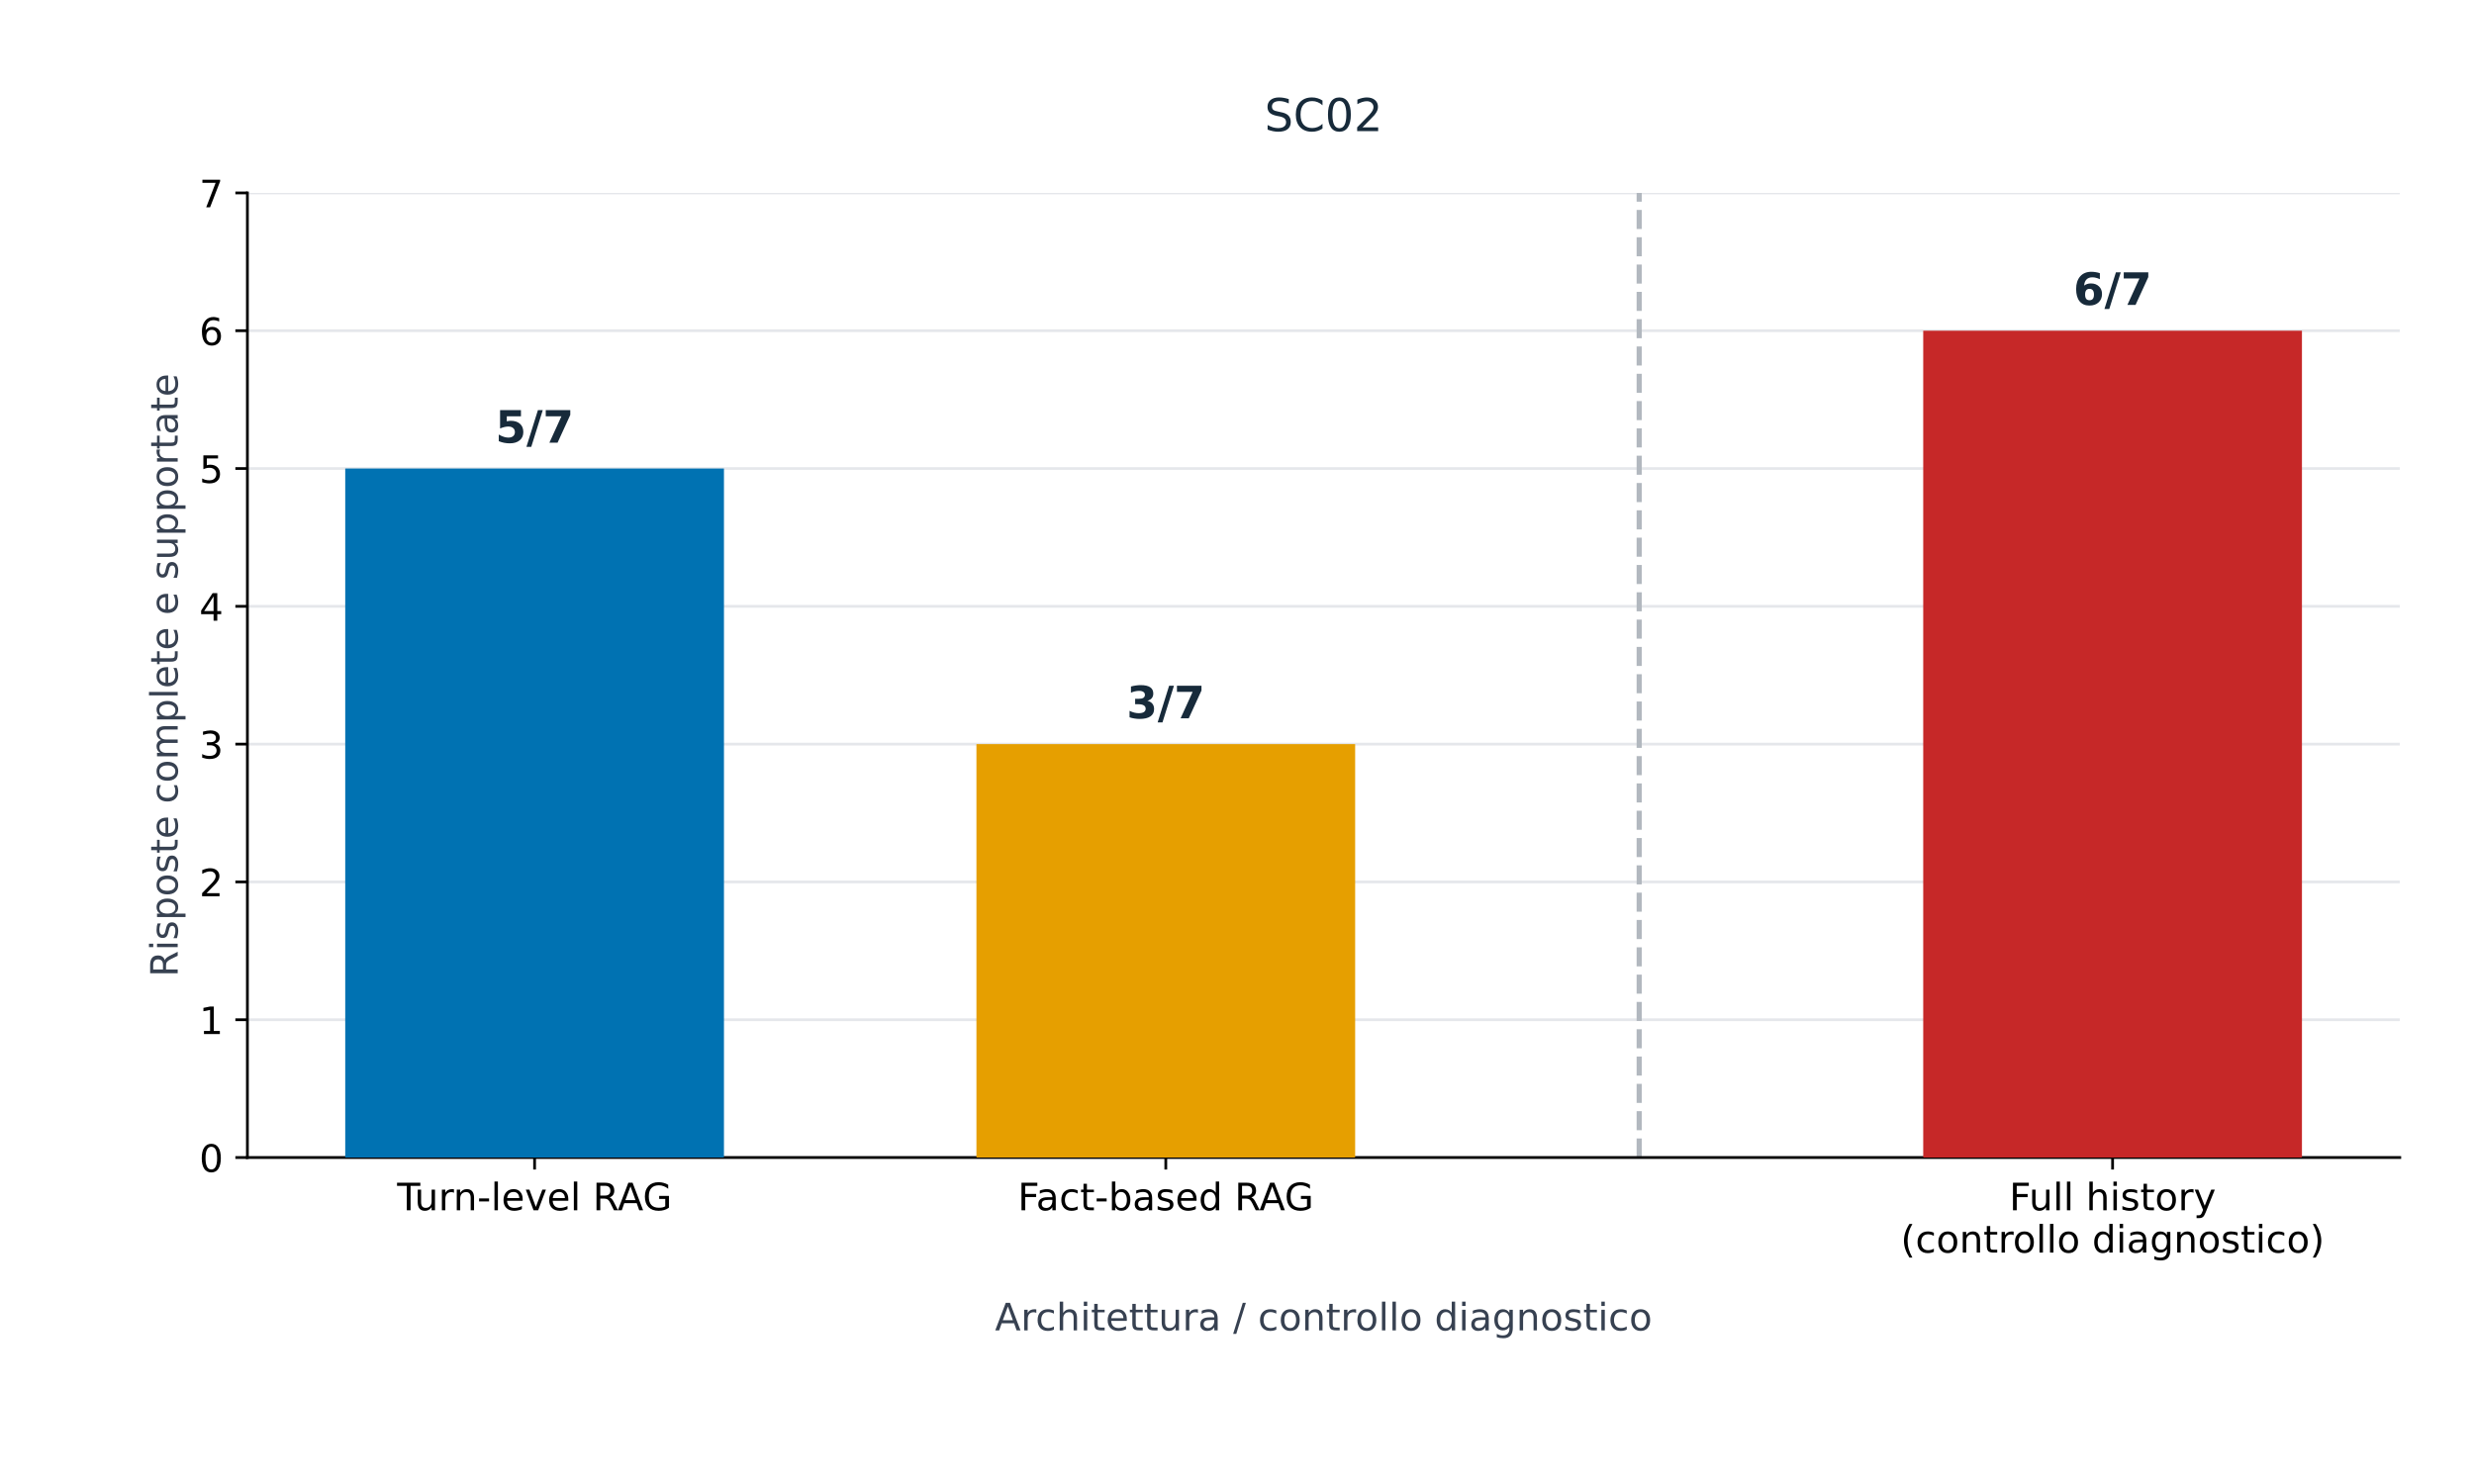
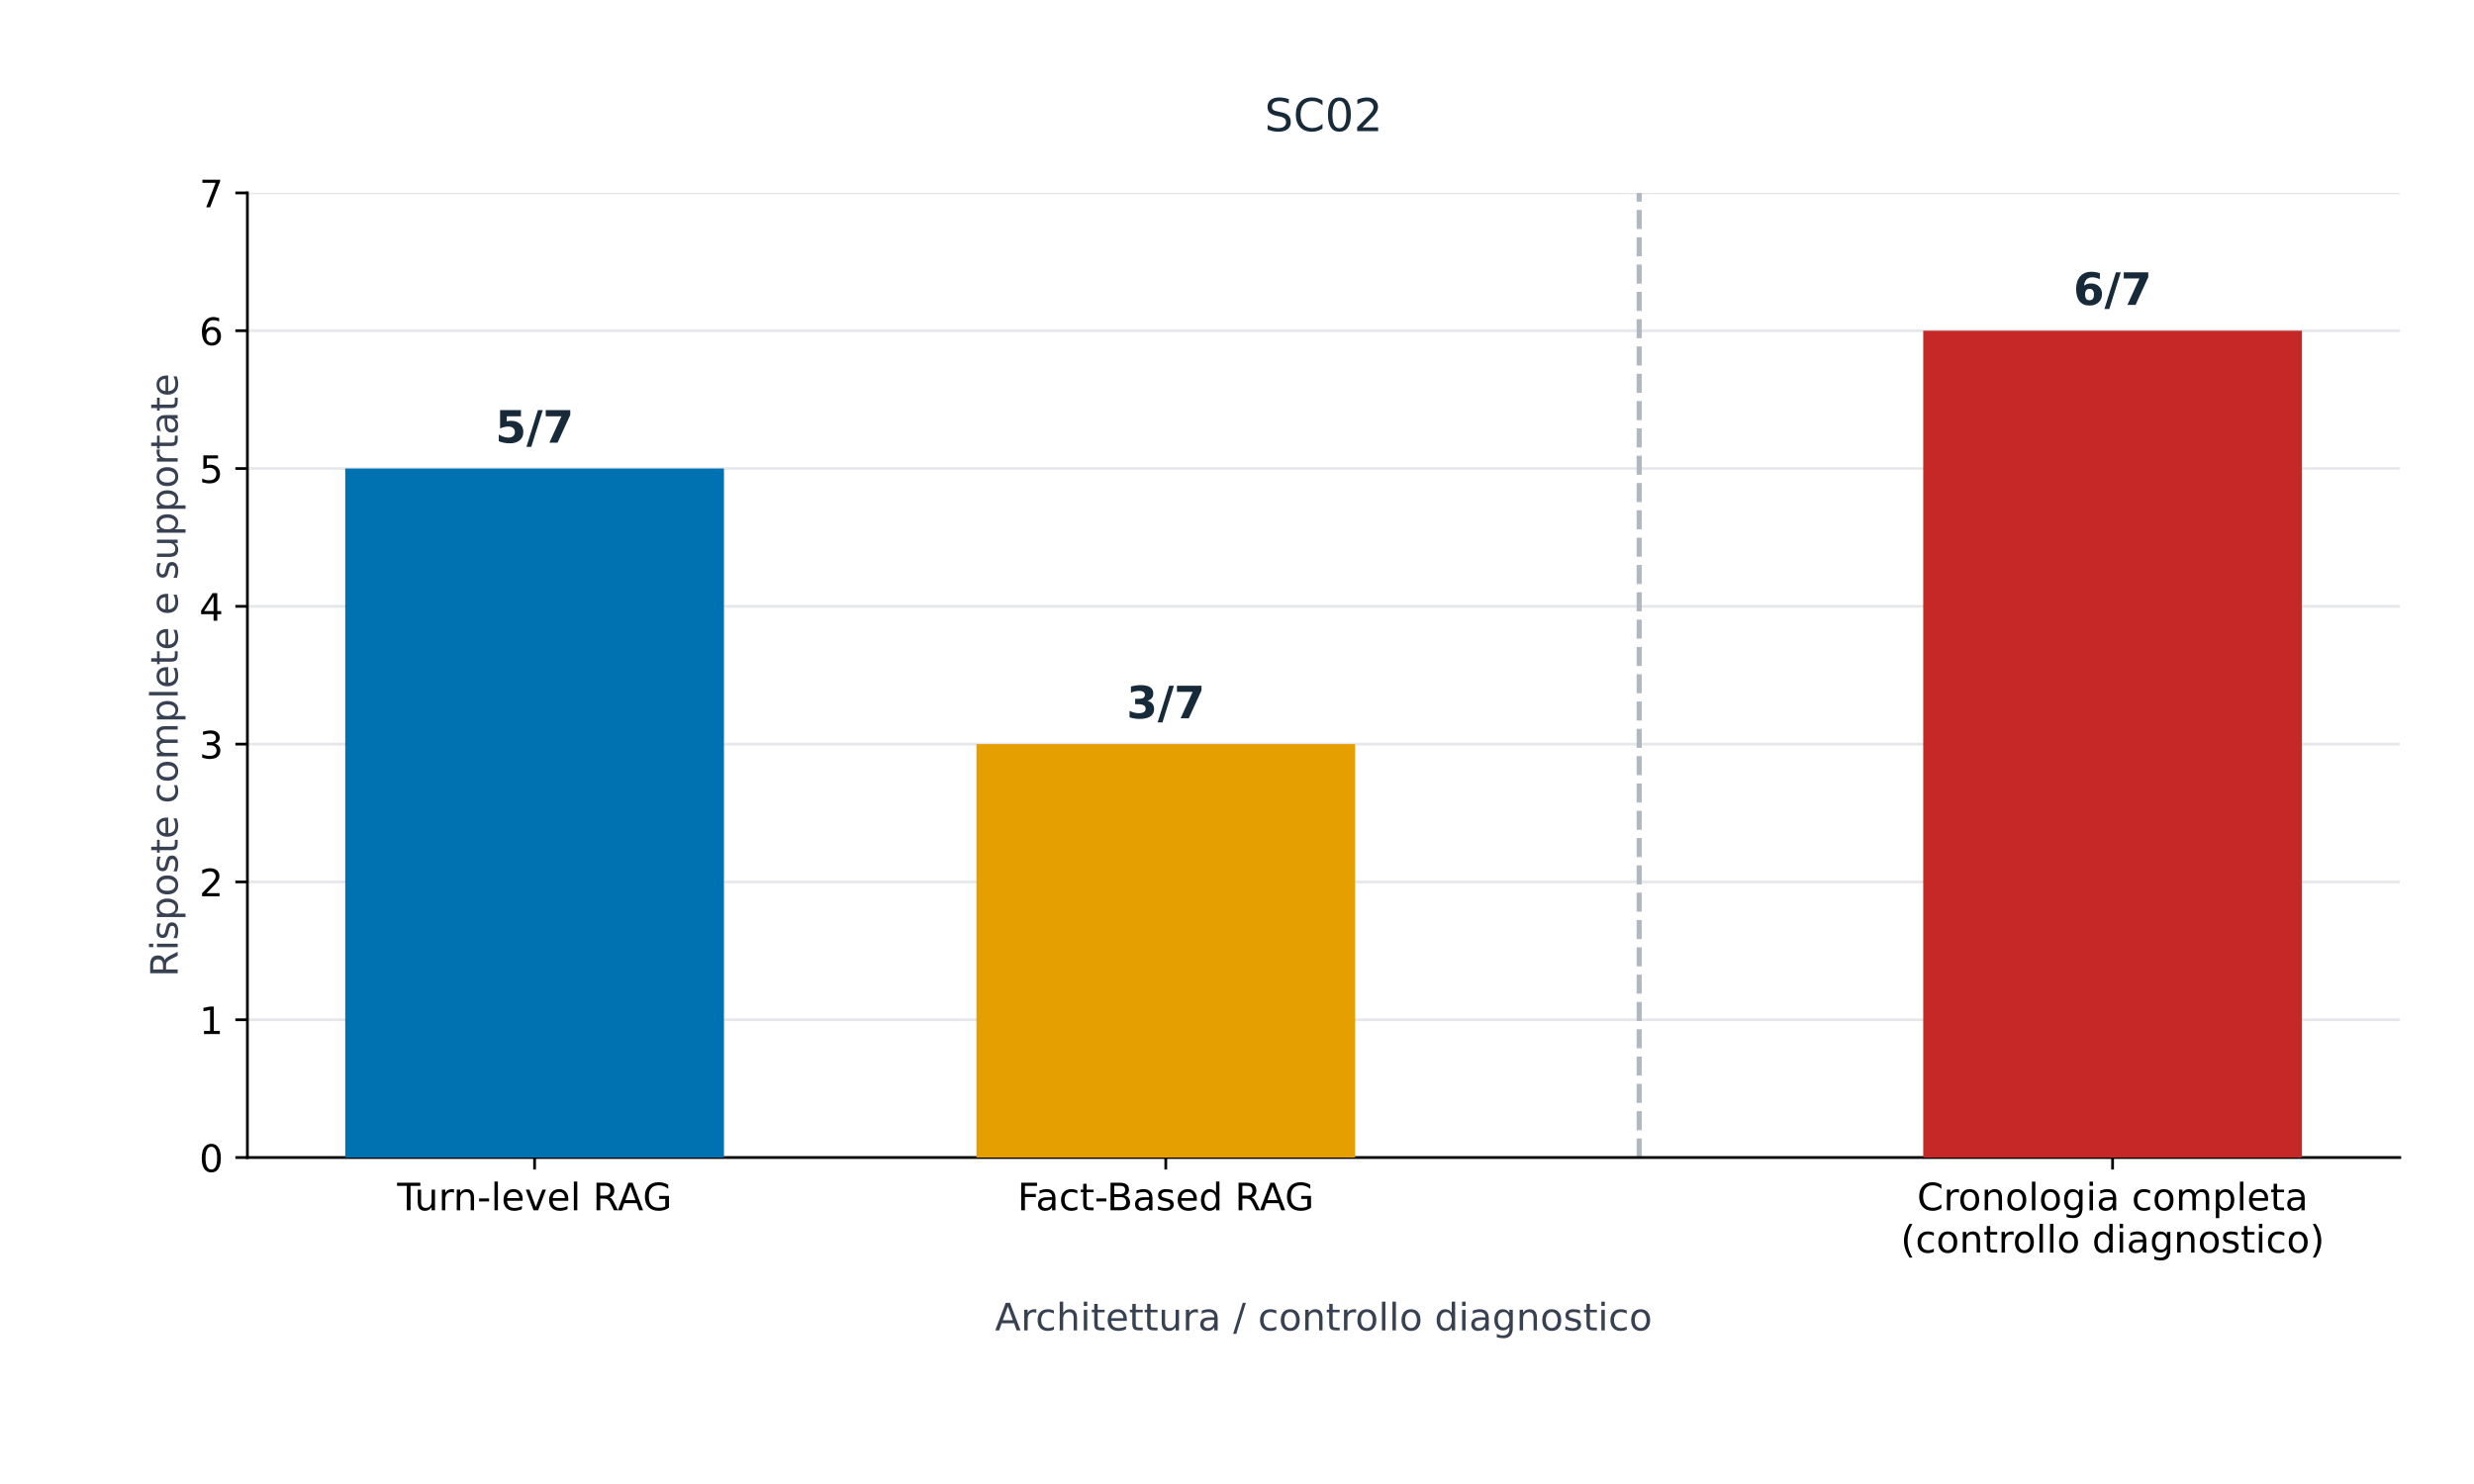
<svg xmlns="http://www.w3.org/2000/svg" xmlns:xlink="http://www.w3.org/1999/xlink" width="720pt" height="432pt" viewBox="0 0 720 432" version="1.1">
  <defs>
    <style type="text/css">*{stroke-linejoin: round; stroke-linecap: butt}</style>
  </defs>
  <g id="figure_1">
    <g id="patch_1">
      <path d="M 0 432  L 720 432  L 720 0  L 0 0  z " style="fill: #ffffff" />
    </g>
    <g id="axes_1">
      <g id="patch_2">
        <path d="M 72 336.96  L 698.4 336.96  L 698.4 56.16  L 72 56.16  z " style="fill: #ffffff" />
      </g>
      <g id="matplotlib.axis_1">
        <g id="xtick_1">
          <g id="line2d_1">
            <defs>
-               <path id="md474aef651" d="M 0 0  L 0 3.5  " style="stroke: #000000; stroke-width: 0.8" />
+               <path id="m322c8daa9d" d="M 0 0  L 0 3.5  " style="stroke: #000000; stroke-width: 0.8" />
            </defs>
            <g>
-               <use xlink:href="#md474aef651" x="155.581" y="336.96" style="stroke: #000000; stroke-width: 0.8" />
+               <use xlink:href="#m322c8daa9d" x="155.581" y="336.96" style="stroke: #000000; stroke-width: 0.8" />
            </g>
          </g>
          <g id="text_1">
            <text style="font: 11px 'DejaVu Sans'; text-anchor: middle" x="155.581" y="352.318" transform="rotate(-0 155.5812 352.3183)">Turn-level RAG</text>
          </g>
        </g>
        <g id="xtick_2">
          <g id="line2d_2">
            <g>
-               <use xlink:href="#md474aef651" x="339.276" y="336.96" style="stroke: #000000; stroke-width: 0.8" />
+               <use xlink:href="#m322c8daa9d" x="339.276" y="336.96" style="stroke: #000000; stroke-width: 0.8" />
            </g>
          </g>
          <g id="text_2">
-             <text style="font: 11px 'DejaVu Sans'; text-anchor: middle" x="339.276" y="352.318" transform="rotate(-0 339.2762 352.3183)">Fact-based RAG</text>
+             <text style="font: 11px 'DejaVu Sans'; text-anchor: middle" x="339.276" y="352.318" transform="rotate(-0 339.2762 352.3183)">Fact-Based RAG</text>
          </g>
        </g>
        <g id="xtick_3">
          <g id="line2d_3">
            <g>
-               <use xlink:href="#md474aef651" x="614.819" y="336.96" style="stroke: #000000; stroke-width: 0.8" />
+               <use xlink:href="#m322c8daa9d" x="614.819" y="336.96" style="stroke: #000000; stroke-width: 0.8" />
            </g>
          </g>
          <g id="text_3">
-             <text style="font: 11px 'DejaVu Sans'" transform="translate(584.7518 352.3183)">Full history</text>
+             <text style="font: 11px 'DejaVu Sans'" transform="translate(557.9161 352.3183)">Cronologia completa</text>
            <text style="font: 11px 'DejaVu Sans'" transform="translate(553.1526 364.6359)">(controllo diagnostico)</text>
          </g>
        </g>
        <g id="text_4">
          <text style="fill: #374151; font: 11px 'DejaVu Sans'; text-anchor: middle" x="385.2" y="387.282" transform="rotate(-0 385.2 387.2818)">Architettura / controllo diagnostico</text>
        </g>
      </g>
      <g id="matplotlib.axis_2">
        <g id="ytick_1">
          <g id="line2d_4">
-             <path d="M 72 336.96  L 698.4 336.96  " clip-path="url(#p51bc2d271f)" style="fill: none; stroke: #e5e7eb; stroke-width: 0.8; stroke-linecap: square" />
+             <path d="M 72 336.96  L 698.4 336.96  " clip-path="url(#p1b9c3fb567)" style="fill: none; stroke: #e5e7eb; stroke-width: 0.8; stroke-linecap: square" />
          </g>
          <g id="line2d_5">
            <defs>
-               <path id="m7764f9cfa3" d="M 0 0  L -3.5 0  " style="stroke: #000000; stroke-width: 0.8" />
+               <path id="md082bbdcc1" d="M 0 0  L -3.5 0  " style="stroke: #000000; stroke-width: 0.8" />
            </defs>
            <g>
-               <use xlink:href="#m7764f9cfa3" x="72" y="336.96" style="stroke: #000000; stroke-width: 0.8" />
+               <use xlink:href="#md082bbdcc1" x="72" y="336.96" style="stroke: #000000; stroke-width: 0.8" />
            </g>
          </g>
          <g id="text_5">
            <text style="font: 11px 'DejaVu Sans'; text-anchor: end" x="65" y="341.139" transform="rotate(-0 65 341.1391)">0</text>
          </g>
        </g>
        <g id="ytick_2">
          <g id="line2d_6">
-             <path d="M 72 296.846  L 698.4 296.846  " clip-path="url(#p51bc2d271f)" style="fill: none; stroke: #e5e7eb; stroke-width: 0.8; stroke-linecap: square" />
+             <path d="M 72 296.846  L 698.4 296.846  " clip-path="url(#p1b9c3fb567)" style="fill: none; stroke: #e5e7eb; stroke-width: 0.8; stroke-linecap: square" />
          </g>
          <g id="line2d_7">
            <g>
-               <use xlink:href="#m7764f9cfa3" x="72" y="296.846" style="stroke: #000000; stroke-width: 0.8" />
+               <use xlink:href="#md082bbdcc1" x="72" y="296.846" style="stroke: #000000; stroke-width: 0.8" />
            </g>
          </g>
          <g id="text_6">
            <text style="font: 11px 'DejaVu Sans'; text-anchor: end" x="65" y="301.025" transform="rotate(-0 65 301.0249)">1</text>
          </g>
        </g>
        <g id="ytick_3">
          <g id="line2d_8">
-             <path d="M 72 256.731  L 698.4 256.731  " clip-path="url(#p51bc2d271f)" style="fill: none; stroke: #e5e7eb; stroke-width: 0.8; stroke-linecap: square" />
+             <path d="M 72 256.731  L 698.4 256.731  " clip-path="url(#p1b9c3fb567)" style="fill: none; stroke: #e5e7eb; stroke-width: 0.8; stroke-linecap: square" />
          </g>
          <g id="line2d_9">
            <g>
-               <use xlink:href="#m7764f9cfa3" x="72" y="256.731" style="stroke: #000000; stroke-width: 0.8" />
+               <use xlink:href="#md082bbdcc1" x="72" y="256.731" style="stroke: #000000; stroke-width: 0.8" />
            </g>
          </g>
          <g id="text_7">
            <text style="font: 11px 'DejaVu Sans'; text-anchor: end" x="65" y="260.911" transform="rotate(-0 65 260.9106)">2</text>
          </g>
        </g>
        <g id="ytick_4">
          <g id="line2d_10">
-             <path d="M 72 216.617  L 698.4 216.617  " clip-path="url(#p51bc2d271f)" style="fill: none; stroke: #e5e7eb; stroke-width: 0.8; stroke-linecap: square" />
+             <path d="M 72 216.617  L 698.4 216.617  " clip-path="url(#p1b9c3fb567)" style="fill: none; stroke: #e5e7eb; stroke-width: 0.8; stroke-linecap: square" />
          </g>
          <g id="line2d_11">
            <g>
-               <use xlink:href="#m7764f9cfa3" x="72" y="216.617" style="stroke: #000000; stroke-width: 0.8" />
+               <use xlink:href="#md082bbdcc1" x="72" y="216.617" style="stroke: #000000; stroke-width: 0.8" />
            </g>
          </g>
          <g id="text_8">
            <text style="font: 11px 'DejaVu Sans'; text-anchor: end" x="65" y="220.796" transform="rotate(-0 65 220.7963)">3</text>
          </g>
        </g>
        <g id="ytick_5">
          <g id="line2d_12">
-             <path d="M 72 176.503  L 698.4 176.503  " clip-path="url(#p51bc2d271f)" style="fill: none; stroke: #e5e7eb; stroke-width: 0.8; stroke-linecap: square" />
+             <path d="M 72 176.503  L 698.4 176.503  " clip-path="url(#p1b9c3fb567)" style="fill: none; stroke: #e5e7eb; stroke-width: 0.8; stroke-linecap: square" />
          </g>
          <g id="line2d_13">
            <g>
-               <use xlink:href="#m7764f9cfa3" x="72" y="176.503" style="stroke: #000000; stroke-width: 0.8" />
+               <use xlink:href="#md082bbdcc1" x="72" y="176.503" style="stroke: #000000; stroke-width: 0.8" />
            </g>
          </g>
          <g id="text_9">
            <text style="font: 11px 'DejaVu Sans'; text-anchor: end" x="65" y="180.682" transform="rotate(-0 65 180.682)">4</text>
          </g>
        </g>
        <g id="ytick_6">
          <g id="line2d_14">
-             <path d="M 72 136.389  L 698.4 136.389  " clip-path="url(#p51bc2d271f)" style="fill: none; stroke: #e5e7eb; stroke-width: 0.8; stroke-linecap: square" />
+             <path d="M 72 136.389  L 698.4 136.389  " clip-path="url(#p1b9c3fb567)" style="fill: none; stroke: #e5e7eb; stroke-width: 0.8; stroke-linecap: square" />
          </g>
          <g id="line2d_15">
            <g>
-               <use xlink:href="#m7764f9cfa3" x="72" y="136.389" style="stroke: #000000; stroke-width: 0.8" />
+               <use xlink:href="#md082bbdcc1" x="72" y="136.389" style="stroke: #000000; stroke-width: 0.8" />
            </g>
          </g>
          <g id="text_10">
            <text style="font: 11px 'DejaVu Sans'; text-anchor: end" x="65" y="140.568" transform="rotate(-0 65 140.5677)">5</text>
          </g>
        </g>
        <g id="ytick_7">
          <g id="line2d_16">
-             <path d="M 72 96.274  L 698.4 96.274  " clip-path="url(#p51bc2d271f)" style="fill: none; stroke: #e5e7eb; stroke-width: 0.8; stroke-linecap: square" />
+             <path d="M 72 96.274  L 698.4 96.274  " clip-path="url(#p1b9c3fb567)" style="fill: none; stroke: #e5e7eb; stroke-width: 0.8; stroke-linecap: square" />
          </g>
          <g id="line2d_17">
            <g>
-               <use xlink:href="#m7764f9cfa3" x="72" y="96.274" style="stroke: #000000; stroke-width: 0.8" />
+               <use xlink:href="#md082bbdcc1" x="72" y="96.274" style="stroke: #000000; stroke-width: 0.8" />
            </g>
          </g>
          <g id="text_11">
            <text style="font: 11px 'DejaVu Sans'; text-anchor: end" x="65" y="100.453" transform="rotate(-0 65 100.4534)">6</text>
          </g>
        </g>
        <g id="ytick_8">
          <g id="line2d_18">
-             <path d="M 72 56.16  L 698.4 56.16  " clip-path="url(#p51bc2d271f)" style="fill: none; stroke: #e5e7eb; stroke-width: 0.8; stroke-linecap: square" />
+             <path d="M 72 56.16  L 698.4 56.16  " clip-path="url(#p1b9c3fb567)" style="fill: none; stroke: #e5e7eb; stroke-width: 0.8; stroke-linecap: square" />
          </g>
          <g id="line2d_19">
            <g>
-               <use xlink:href="#m7764f9cfa3" x="72" y="56.16" style="stroke: #000000; stroke-width: 0.8" />
+               <use xlink:href="#md082bbdcc1" x="72" y="56.16" style="stroke: #000000; stroke-width: 0.8" />
            </g>
          </g>
          <g id="text_12">
            <text style="font: 11px 'DejaVu Sans'; text-anchor: end" x="65" y="60.339" transform="rotate(-0 65 60.33914)">7</text>
          </g>
        </g>
        <g id="text_13">
          <text style="fill: #374151; font: 11px 'DejaVu Sans'; text-anchor: middle" x="51.714" y="196.56" transform="rotate(-90 51.71359 196.56)">Risposte complete e supportate</text>
        </g>
      </g>
      <g id="line2d_20">
-         <path d="M 477.048 336.96  L 477.048 56.16  " clip-path="url(#p51bc2d271f)" style="fill: none; stroke-dasharray: 5.55,2.4; stroke-dashoffset: 0; stroke: #b2b8bf; stroke-width: 1.5" />
+         <path d="M 477.048 336.96  L 477.048 56.16  " clip-path="url(#p1b9c3fb567)" style="fill: none; stroke-dasharray: 5.55,2.4; stroke-dashoffset: 0; stroke: #b2b8bf; stroke-width: 1.5" />
      </g>
      <g id="patch_3">
        <path d="M 72 336.96  L 72 56.16  " style="fill: none; stroke: #000000; stroke-width: 0.8; stroke-linejoin: miter; stroke-linecap: square" />
      </g>
      <g id="patch_4">
        <path d="M 72 336.96  L 698.4 336.96  " style="fill: none; stroke: #000000; stroke-width: 0.8; stroke-linejoin: miter; stroke-linecap: square" />
      </g>
      <g id="patch_5">
-         <path d="M 100.473 336.96  L 210.69 336.96  L 210.69 136.389  L 100.473 136.389  z " clip-path="url(#p51bc2d271f)" style="fill: #0072b2" />
+         <path d="M 100.473 336.96  L 210.69 336.96  L 210.69 136.389  L 100.473 136.389  z " clip-path="url(#p1b9c3fb567)" style="fill: #0072b2" />
      </g>
      <g id="patch_6">
-         <path d="M 284.168 336.96  L 394.385 336.96  L 394.385 216.617  L 284.168 216.617  z " clip-path="url(#p51bc2d271f)" style="fill: #e69f00" />
+         <path d="M 284.168 336.96  L 394.385 336.96  L 394.385 216.617  L 284.168 216.617  z " clip-path="url(#p1b9c3fb567)" style="fill: #e69f00" />
      </g>
      <g id="patch_7">
-         <path d="M 559.71 336.96  L 669.927 336.96  L 669.927 96.274  L 559.71 96.274  z " clip-path="url(#p51bc2d271f)" style="fill: #c62828" />
+         <path d="M 559.71 336.96  L 669.927 336.96  L 669.927 96.274  L 559.71 96.274  z " clip-path="url(#p1b9c3fb567)" style="fill: #c62828" />
      </g>
      <g id="text_14">
        <text style="fill: #172a3a; font: 700 13px 'DejaVu Sans'; text-anchor: middle" x="155.581" y="128.871" transform="rotate(-0 155.5812 128.8713)">5/7</text>
      </g>
      <g id="text_15">
        <text style="fill: #172a3a; font: 700 13px 'DejaVu Sans'; text-anchor: middle" x="339.276" y="209.1" transform="rotate(-0 339.2762 209.0998)">3/7</text>
      </g>
      <g id="text_16">
        <text style="fill: #172a3a; font: 700 13px 'DejaVu Sans'; text-anchor: middle" x="614.819" y="88.757" transform="rotate(-0 614.8188 88.75698)">6/7</text>
      </g>
      <g id="text_17">
        <text style="fill: #172a3a; font: 13.2px 'DejaVu Sans'; text-anchor: middle" x="385.2" y="38.16" transform="rotate(-0 385.2 38.16)">SC02</text>
      </g>
    </g>
  </g>
  <defs>
-     <clipPath id="p51bc2d271f">
+     <clipPath id="p1b9c3fb567">
      <rect x="72" y="56.16" width="626.4" height="280.8" />
    </clipPath>
  </defs>
</svg>
